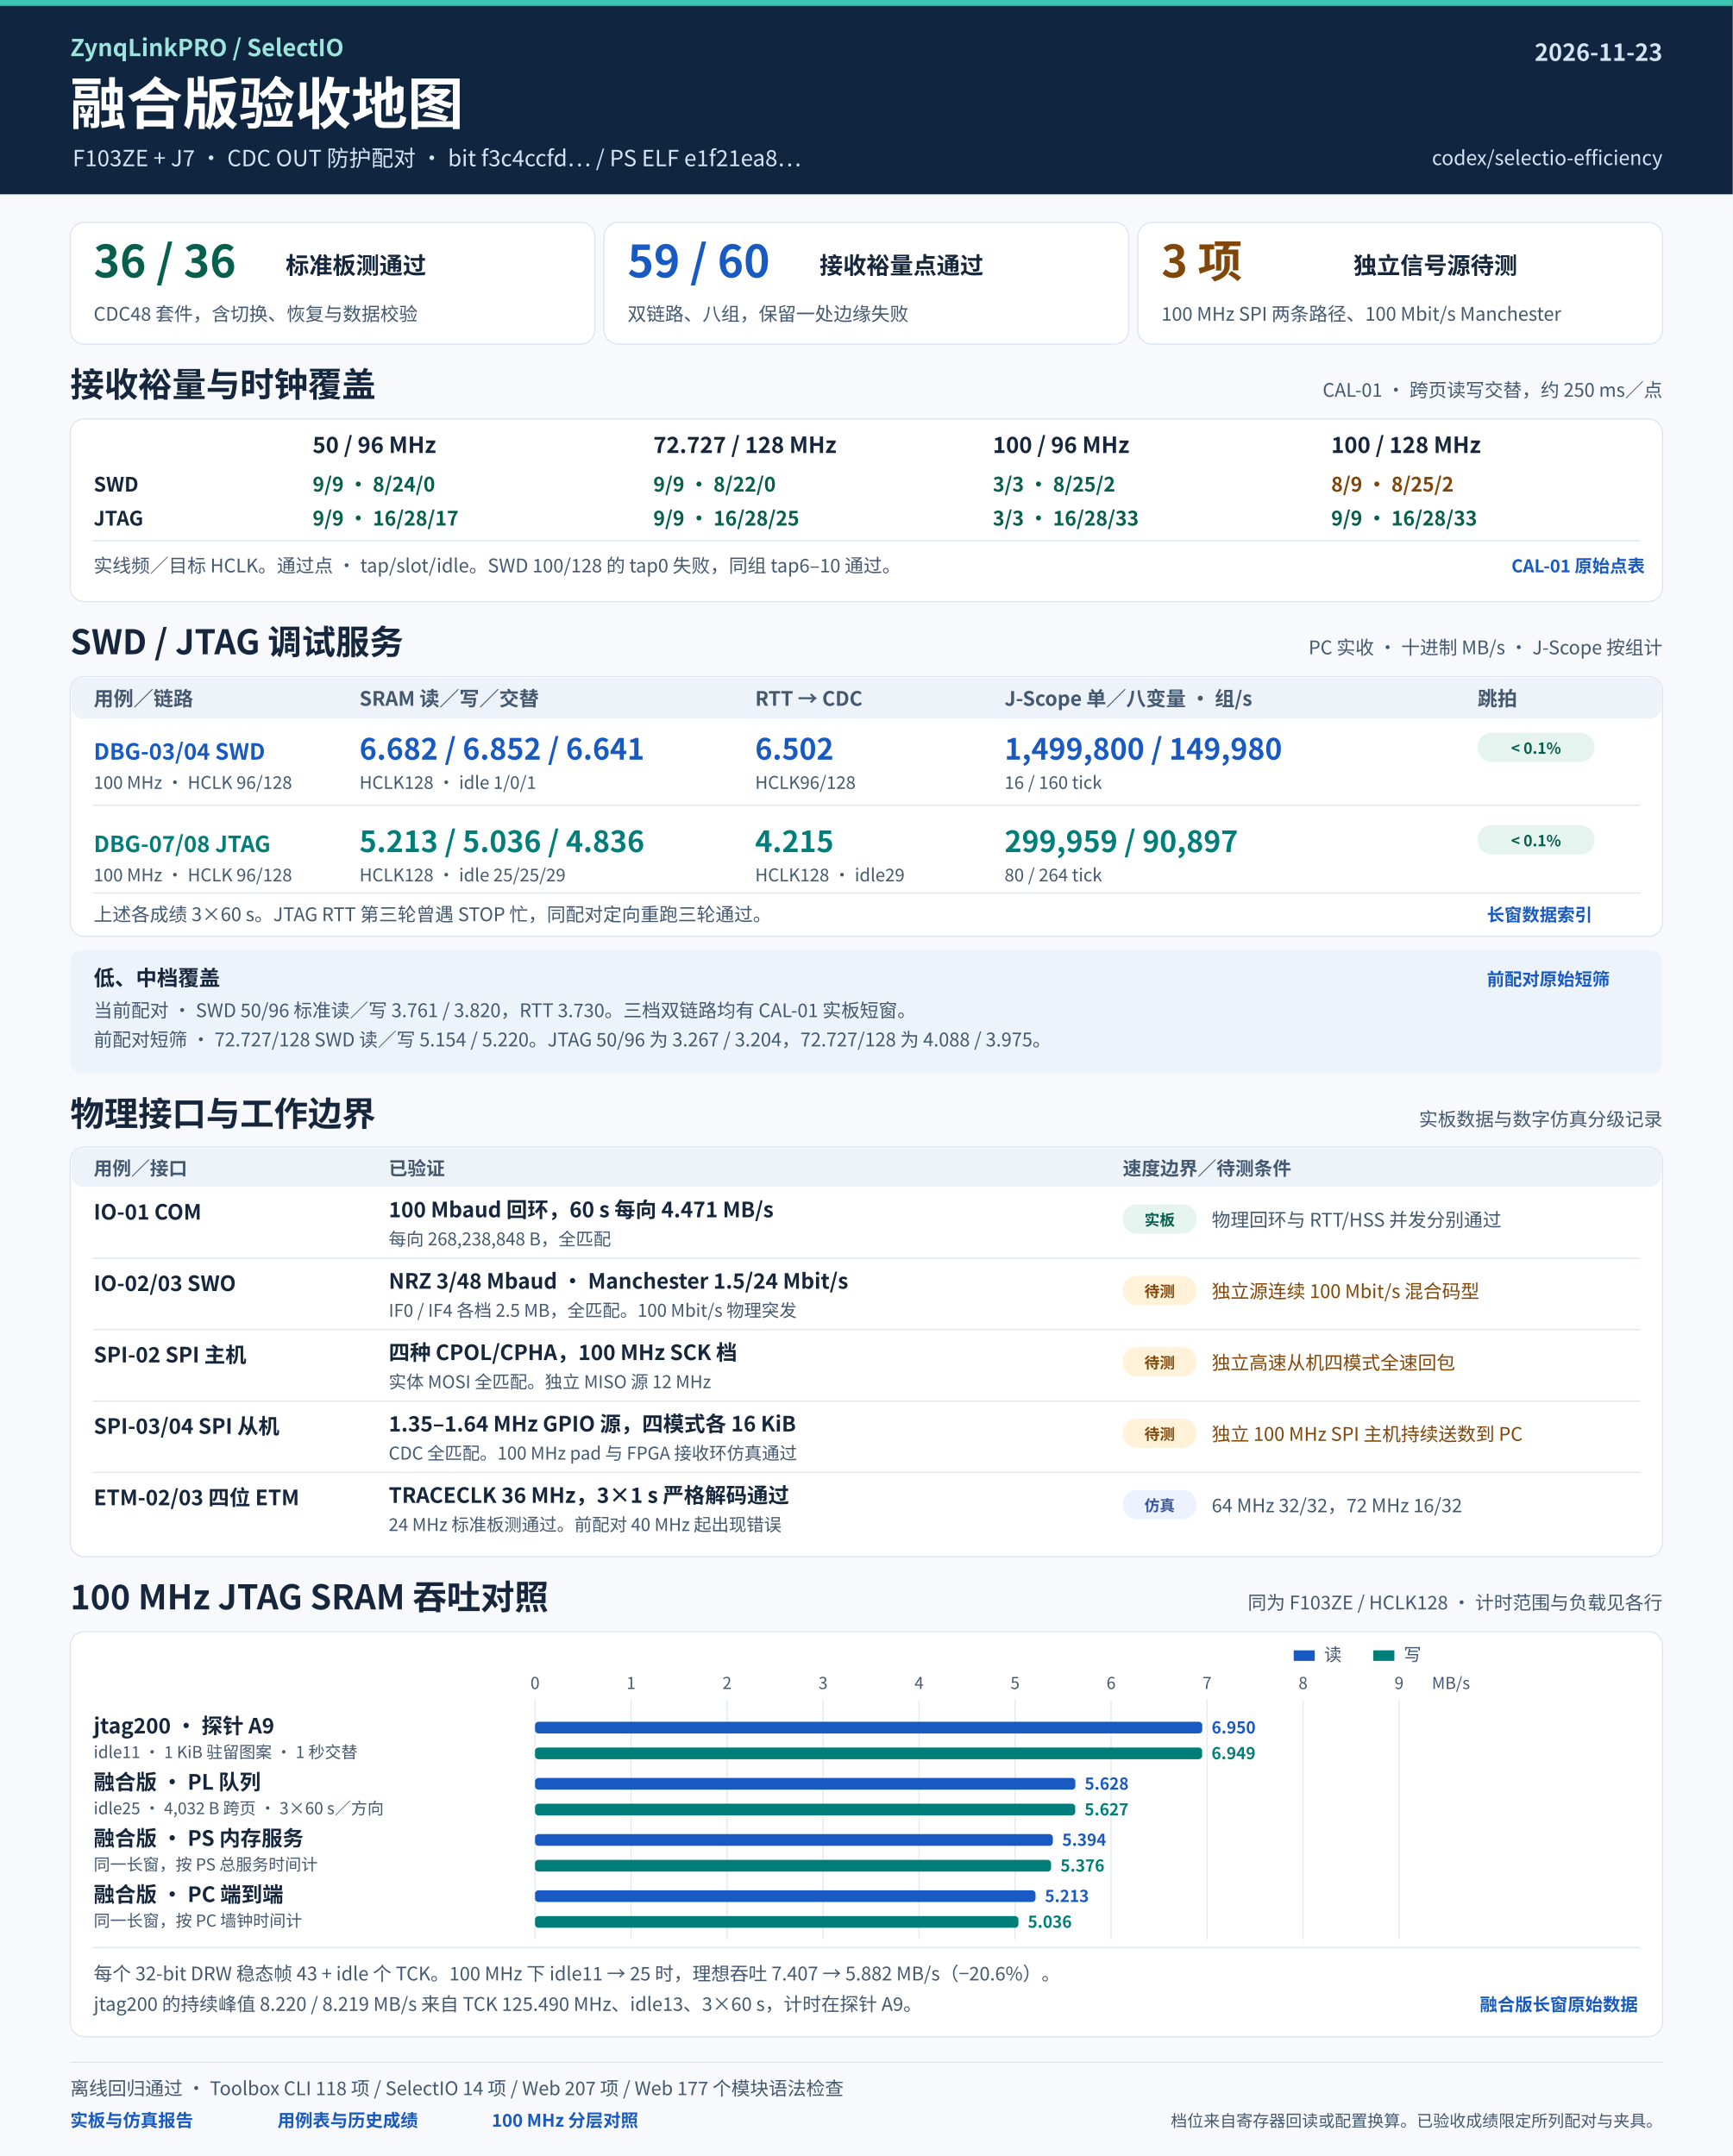
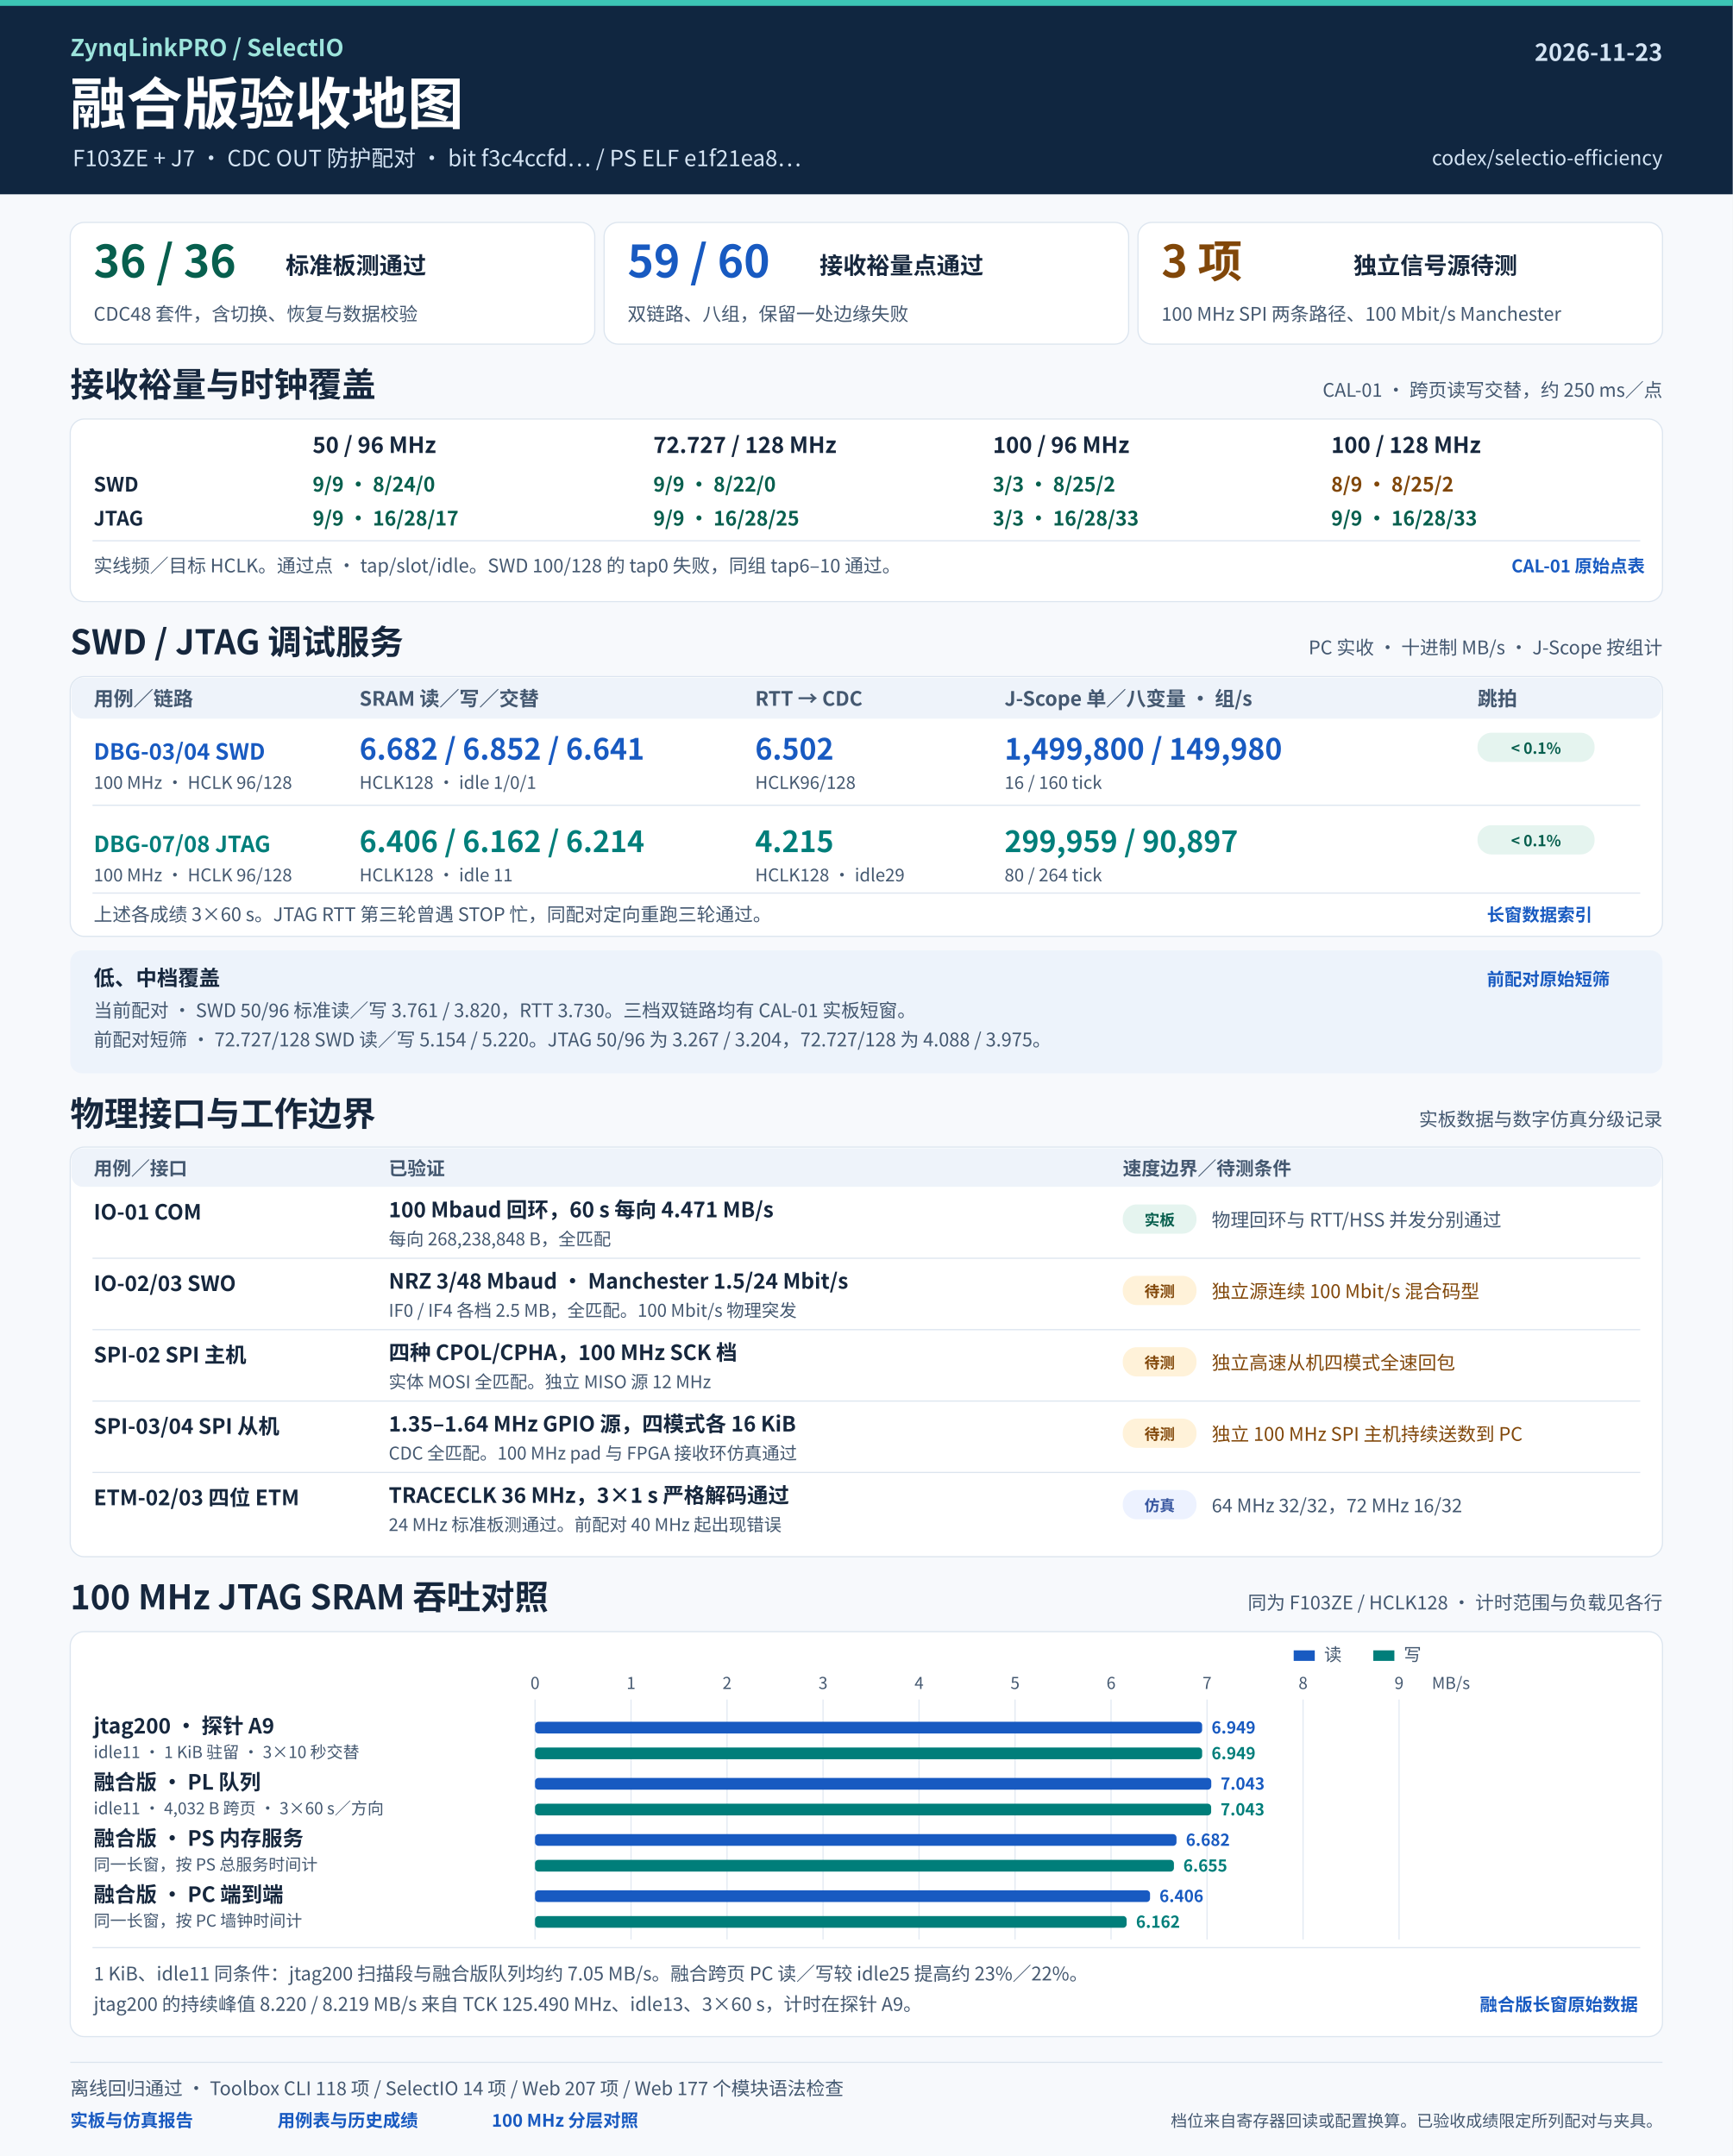
<svg xmlns="http://www.w3.org/2000/svg" width="1480" height="1842" viewBox="0 0 1480 1842" role="img" aria-labelledby="map-title map-desc" xml:lang="zh-CN">
  <style>
  text { font-family: "Microsoft YaHei", "Noto Sans CJK SC", "PingFang SC", "WenQuanYi Micro Hei", sans-serif; font-variant-numeric: tabular-nums; }
  a:hover text, a:focus text { text-decoration: underline; }
</style>
  <rect x="0" y="0" width="1480" height="1842" rx="0" fill="#f7f9fc" stroke="none" />
  <rect x="0" y="0" width="1480" height="166" rx="0" fill="#102640" stroke="none" />
  <rect x="0" y="0" width="1480" height="5" rx="0" fill="#3cc5b5" stroke="none" />
  <text x="60" y="48" font-size="20" fill="#9de4dc" font-weight="700" text-anchor="start">ZynqLinkPRO  /  SelectIO</text>
  <text x="60" y="106" font-size="48" fill="#ffffff" font-weight="700" text-anchor="start">融合版验收地图</text>
  <text x="62" y="142" font-size="19" fill="#d4e4f4" font-weight="400" text-anchor="start">F103ZE + J7   ·   CDC OUT 防护配对   ·   bit f3c4ccfd… / PS ELF e1f21ea8…</text>
  <text x="1420" y="52" font-size="20" fill="#d4e4f4" font-weight="600" text-anchor="end">2026-11-23</text>
  <text x="1420" y="141" font-size="17" fill="#d4e4f4" font-weight="500" text-anchor="end">codex/selectio-efficiency</text>
  <rect x="60" y="190" width="448" height="104" rx="12" fill="#fff" stroke="#dce5ef" />
  <text x="80" y="237" font-size="38" fill="#075f4e" font-weight="700" text-anchor="start">36 / 36</text>
  <text x="244" y="234" font-size="20" fill="#16273d" font-weight="600" text-anchor="start">标准板测通过</text>
  <text x="80" y="274" font-size="16" fill="#445870" font-weight="400" text-anchor="start">CDC48 套件，含切换、恢复与数据校验</text>
  <rect x="516" y="190" width="448" height="104" rx="12" fill="#fff" stroke="#dce5ef" />
  <text x="536" y="237" font-size="38" fill="#185ac1" font-weight="700" text-anchor="start">59 / 60</text>
  <text x="700" y="234" font-size="20" fill="#16273d" font-weight="600" text-anchor="start">接收裕量点通过</text>
  <text x="536" y="274" font-size="16" fill="#445870" font-weight="400" text-anchor="start">双链路、八组，保留一处边缘失败</text>
  <rect x="972" y="190" width="448" height="104" rx="12" fill="#fff" stroke="#dce5ef" />
  <text x="992" y="237" font-size="38" fill="#814709" font-weight="700" text-anchor="start">3 项</text>
  <text x="1156" y="234" font-size="20" fill="#16273d" font-weight="600" text-anchor="start">独立信号源待测</text>
  <text x="992" y="274" font-size="16" fill="#445870" font-weight="400" text-anchor="start">100 MHz SPI 两条路径、100 Mbit/s Manchester</text>
  <text x="60" y="339" font-size="29" fill="#16273d" font-weight="700" text-anchor="start">接收裕量与时钟覆盖</text>
  <text x="1420" y="339" font-size="16" fill="#445870" font-weight="400" text-anchor="end">CAL-01 · 跨页读写交替，约 250 ms／点</text>
  <rect x="60" y="358" width="1360" height="156" rx="12" fill="#fff" stroke="#dce5ef" />
  <text x="267" y="387" font-size="19" fill="#16273d" font-weight="700" text-anchor="start">50 / 96 MHz</text>
  <text x="558" y="387" font-size="19" fill="#16273d" font-weight="700" text-anchor="start">72.727 / 128 MHz</text>
  <text x="848" y="387" font-size="19" fill="#16273d" font-weight="700" text-anchor="start">100 / 96 MHz</text>
  <text x="1137" y="387" font-size="19" fill="#16273d" font-weight="700" text-anchor="start">100 / 128 MHz</text>
  <text x="80" y="420" font-size="17" fill="#16273d" font-weight="700" text-anchor="start">SWD</text>
  <text x="80" y="449" font-size="17" fill="#16273d" font-weight="700" text-anchor="start">JTAG</text>
  <text x="267" y="420" font-size="17" fill="#075f4e" font-weight="600" text-anchor="start">9/9 · 8/24/0</text>
  <text x="267" y="449" font-size="17" fill="#075f4e" font-weight="600" text-anchor="start">9/9 · 16/28/17</text>
  <text x="558" y="420" font-size="17" fill="#075f4e" font-weight="600" text-anchor="start">9/9 · 8/22/0</text>
  <text x="558" y="449" font-size="17" fill="#075f4e" font-weight="600" text-anchor="start">9/9 · 16/28/25</text>
  <text x="848" y="420" font-size="17" fill="#075f4e" font-weight="600" text-anchor="start">3/3 · 8/25/2</text>
  <text x="848" y="449" font-size="17" fill="#075f4e" font-weight="600" text-anchor="start">3/3 · 16/28/33</text>
  <text x="1137" y="420" font-size="17" fill="#814709" font-weight="600" text-anchor="start">8/9 · 8/25/2</text>
  <text x="1137" y="449" font-size="17" fill="#075f4e" font-weight="600" text-anchor="start">9/9 · 16/28/33</text>
  <path d="M79 462 L1401 462" fill="none" stroke="#dce5ef" stroke-width="1" />
  <text x="80" y="489" font-size="16" fill="#445870" font-weight="400" text-anchor="start">实线频／目标 HCLK。通过点 · tap/slot/idle。SWD 100/128 的 tap0 失败，同组 tap6–10 通过。</text>
  <a href="rx-guard-cal-01.json">
    <text x="1291" y="489" font-size="15" fill="#185ac1" font-weight="600" text-anchor="start">CAL-01 原始点表</text>
  </a>
  <text x="60" y="559" font-size="29" fill="#16273d" font-weight="700" text-anchor="start">SWD / JTAG 调试服务</text>
  <text x="1420" y="559" font-size="16" fill="#445870" font-weight="400" text-anchor="end">PC 实收 · 十进制 MB/s · J-Scope 按组计</text>
  <rect x="60" y="578" width="1360" height="222" rx="12" fill="#fff" stroke="#dce5ef" />
  <rect x="61" y="579" width="1358" height="35" rx="10" fill="#eef3fa" stroke="none" />
  <text x="80" y="603" font-size="17" fill="#445870" font-weight="700" text-anchor="start">用例／链路</text>
  <text x="307" y="603" font-size="17" fill="#445870" font-weight="700" text-anchor="start">SRAM 读／写／交替</text>
  <text x="645" y="603" font-size="17" fill="#445870" font-weight="700" text-anchor="start">RTT → CDC</text>
  <text x="858" y="603" font-size="17" fill="#445870" font-weight="700" text-anchor="start">J-Scope 单／八变量 · 组/s</text>
  <text x="1262" y="603" font-size="17" fill="#445870" font-weight="700" text-anchor="start">跳拍</text>
  <text x="80" y="649" font-size="19" fill="#185ac1" font-weight="700" text-anchor="start">DBG-03/04   SWD</text>
  <text x="80" y="674" font-size="15" fill="#445870" font-weight="400" text-anchor="start">100 MHz · HCLK 96/128</text>
  <text x="307" y="649" font-size="25" fill="#185ac1" font-weight="700" text-anchor="start">6.682  /  6.852  /  6.641</text>
  <text x="307" y="674" font-size="15" fill="#445870" font-weight="400" text-anchor="start">HCLK128 · idle 1/0/1</text>
  <text x="645" y="649" font-size="25" fill="#185ac1" font-weight="700" text-anchor="start">6.502</text>
  <text x="645" y="674" font-size="15" fill="#445870" font-weight="400" text-anchor="start">HCLK96/128</text>
  <text x="858" y="649" font-size="25" fill="#185ac1" font-weight="700" text-anchor="start">1,499,800  /  149,980</text>
  <text x="858" y="674" font-size="15" fill="#445870" font-weight="400" text-anchor="start">16 / 160 tick</text>
  <rect x="1262" y="626" width="100" height="25" rx="12" fill="#e5f4ef" stroke="none" />
  <text x="1312.0" y="644" font-size="13" fill="#075f4e" font-weight="700" text-anchor="middle">&lt; 0.1%</text>
  <text x="80" y="728" font-size="19" fill="#007e7a" font-weight="700" text-anchor="start">DBG-07/08   JTAG</text>
  <text x="80" y="753" font-size="15" fill="#445870" font-weight="400" text-anchor="start">100 MHz · HCLK 96/128</text>
-   <text x="307" y="728" font-size="25" fill="#007e7a" font-weight="700" text-anchor="start">5.213  /  5.036  /  4.836</text>
-   <text x="307" y="753" font-size="15" fill="#445870" font-weight="400" text-anchor="start">HCLK128 · idle 25/25/29</text>
+   <text x="307" y="728" font-size="25" fill="#007e7a" font-weight="700" text-anchor="start">6.406  /  6.162  /  6.214</text>
+   <text x="307" y="753" font-size="15" fill="#445870" font-weight="400" text-anchor="start">HCLK128 · idle 11</text>
  <text x="645" y="728" font-size="25" fill="#007e7a" font-weight="700" text-anchor="start">4.215</text>
  <text x="645" y="753" font-size="15" fill="#445870" font-weight="400" text-anchor="start">HCLK128 · idle29</text>
  <text x="858" y="728" font-size="25" fill="#007e7a" font-weight="700" text-anchor="start">299,959  /  90,897</text>
  <text x="858" y="753" font-size="15" fill="#445870" font-weight="400" text-anchor="start">80 / 264 tick</text>
  <rect x="1262" y="705" width="100" height="25" rx="12" fill="#e5f4ef" stroke="none" />
  <text x="1312.0" y="723" font-size="13" fill="#075f4e" font-weight="700" text-anchor="middle">&lt; 0.1%</text>
  <path d="M79 688 L1401 688" fill="none" stroke="#dce5ef" stroke-width="1" />
  <path d="M79 763 L1401 763" fill="none" stroke="#dce5ef" stroke-width="1" />
  <text x="80" y="787" font-size="16" fill="#445870" font-weight="400" text-anchor="start">上述各成绩 3×60 s。JTAG RTT 第三轮曾遇 STOP 忙，同配对定向重跑三轮通过。</text>
  <a href="rx-guard-performance-acceptance.json">
    <text x="1270" y="787" font-size="15" fill="#185ac1" font-weight="600" text-anchor="start">长窗数据索引</text>
  </a>
  <rect x="60" y="812" width="1360" height="105" rx="10" fill="#edf3fb" stroke="none" />
  <text x="80" y="842" font-size="18" fill="#16273d" font-weight="700" text-anchor="start">低、中档覆盖</text>
  <text x="80" y="869" font-size="16" fill="#445870" font-weight="400" text-anchor="start">当前配对 · SWD 50/96 标准读／写 3.761 / 3.820，RTT 3.730。三档双链路均有 CAL-01 实板短窗。</text>
  <text x="80" y="894" font-size="16" fill="#445870" font-weight="400" text-anchor="start">前配对短筛 · 72.727/128 SWD 读／写 5.154 / 5.220。JTAG 50/96 为 3.267 / 3.204，72.727/128 为 4.088 / 3.975。</text>
  <a href="sparse-debug-screen-v1.json">
    <text x="1270" y="842" font-size="15" fill="#185ac1" font-weight="600" text-anchor="start">前配对原始短筛</text>
  </a>
  <text x="60" y="962" font-size="29" fill="#16273d" font-weight="700" text-anchor="start">物理接口与工作边界</text>
  <text x="1420" y="962" font-size="16" fill="#445870" font-weight="400" text-anchor="end">实板数据与数字仿真分级记录</text>
  <rect x="60" y="980" width="1360" height="350" rx="12" fill="#fff" stroke="#dce5ef" />
  <rect x="61" y="981" width="1358" height="33" rx="10" fill="#eef3fa" stroke="none" />
  <text x="80" y="1004" font-size="16" fill="#445870" font-weight="700" text-anchor="start">用例／接口</text>
  <text x="332" y="1004" font-size="16" fill="#445870" font-weight="700" text-anchor="start">已验证</text>
  <text x="959" y="1004" font-size="16" fill="#445870" font-weight="700" text-anchor="start">速度边界／待测条件</text>
  <text x="80" y="1042" font-size="18" fill="#16273d" font-weight="700" text-anchor="start">IO-01   COM</text>
  <text x="332" y="1040" font-size="18" fill="#16273d" font-weight="600" text-anchor="start">100 Mbaud 回环，60 s 每向 4.471 MB/s</text>
  <text x="332" y="1064" font-size="15" fill="#445870" font-weight="400" text-anchor="start">每向 268,238,848 B，全匹配</text>
  <rect x="959" y="1029" width="63" height="25" rx="12" fill="#e5f4ef" stroke="none" />
  <text x="990.5" y="1047" font-size="13" fill="#075f4e" font-weight="700" text-anchor="middle">实板</text>
  <text x="1035" y="1048" font-size="16" fill="#445870" font-weight="400" text-anchor="start">物理回环与 RTT/HSS 并发分别通过</text>
  <path d="M79 1075 L1401 1075" fill="none" stroke="#dce5ef" stroke-width="1" />
  <text x="80" y="1103" font-size="18" fill="#16273d" font-weight="700" text-anchor="start">IO-02/03   SWO</text>
  <text x="332" y="1101" font-size="18" fill="#16273d" font-weight="600" text-anchor="start">NRZ 3/48 Mbaud · Manchester 1.5/24 Mbit/s</text>
  <text x="332" y="1125" font-size="15" fill="#445870" font-weight="400" text-anchor="start">IF0 / IF4 各档 2.5 MB，全匹配。100 Mbit/s 物理突发</text>
  <rect x="959" y="1090" width="63" height="25" rx="12" fill="#fff2d9" stroke="none" />
  <text x="990.5" y="1108" font-size="13" fill="#814709" font-weight="700" text-anchor="middle">待测</text>
  <text x="1035" y="1109" font-size="16" fill="#814709" font-weight="400" text-anchor="start">独立源连续 100 Mbit/s 混合码型</text>
  <path d="M79 1136 L1401 1136" fill="none" stroke="#dce5ef" stroke-width="1" />
  <text x="80" y="1164" font-size="18" fill="#16273d" font-weight="700" text-anchor="start">SPI-02   SPI 主机</text>
  <text x="332" y="1162" font-size="18" fill="#16273d" font-weight="600" text-anchor="start">四种 CPOL/CPHA，100 MHz SCK 档</text>
  <text x="332" y="1186" font-size="15" fill="#445870" font-weight="400" text-anchor="start">实体 MOSI 全匹配。独立 MISO 源 12 MHz</text>
  <rect x="959" y="1151" width="63" height="25" rx="12" fill="#fff2d9" stroke="none" />
  <text x="990.5" y="1169" font-size="13" fill="#814709" font-weight="700" text-anchor="middle">待测</text>
  <text x="1035" y="1170" font-size="16" fill="#814709" font-weight="400" text-anchor="start">独立高速从机四模式全速回包</text>
  <path d="M79 1197 L1401 1197" fill="none" stroke="#dce5ef" stroke-width="1" />
  <text x="80" y="1225" font-size="18" fill="#16273d" font-weight="700" text-anchor="start">SPI-03/04   SPI 从机</text>
  <text x="332" y="1223" font-size="18" fill="#16273d" font-weight="600" text-anchor="start">1.35–1.64 MHz GPIO 源，四模式各 16 KiB</text>
  <text x="332" y="1247" font-size="15" fill="#445870" font-weight="400" text-anchor="start">CDC 全匹配。100 MHz pad 与 FPGA 接收环仿真通过</text>
  <rect x="959" y="1212" width="63" height="25" rx="12" fill="#fff2d9" stroke="none" />
  <text x="990.5" y="1230" font-size="13" fill="#814709" font-weight="700" text-anchor="middle">待测</text>
  <text x="1035" y="1231" font-size="16" fill="#814709" font-weight="400" text-anchor="start">独立 100 MHz SPI 主机持续送数到 PC</text>
  <path d="M79 1258 L1401 1258" fill="none" stroke="#dce5ef" stroke-width="1" />
  <text x="80" y="1286" font-size="18" fill="#16273d" font-weight="700" text-anchor="start">ETM-02/03   四位 ETM</text>
  <text x="332" y="1284" font-size="18" fill="#16273d" font-weight="600" text-anchor="start">TRACECLK 36 MHz，3×1 s 严格解码通过</text>
  <text x="332" y="1308" font-size="15" fill="#445870" font-weight="400" text-anchor="start">24 MHz 标准板测通过。前配对 40 MHz 起出现错误</text>
  <rect x="959" y="1273" width="63" height="25" rx="12" fill="#edf2ff" stroke="none" />
  <text x="990.5" y="1291" font-size="13" fill="#3857a0" font-weight="700" text-anchor="middle">仿真</text>
  <text x="1035" y="1292" font-size="16" fill="#445870" font-weight="400" text-anchor="start">64 MHz 32/32，72 MHz 16/32</text>
  <text x="60" y="1375" font-size="29" fill="#16273d" font-weight="700" text-anchor="start">100 MHz JTAG SRAM 吞吐对照</text>
  <text x="1420" y="1375" font-size="16" fill="#445870" font-weight="400" text-anchor="end">同为 F103ZE / HCLK128 · 计时范围与负载见各行</text>
  <rect x="60" y="1394" width="1360" height="346" rx="12" fill="#fff" stroke="#dce5ef" />
  <path d="M457 1452 L457 1657" fill="none" stroke="#e2e9f2" stroke-width="1" />
  <text x="457" y="1443" font-size="14" fill="#445870" font-weight="400" text-anchor="middle">0</text>
  <path d="M539 1452 L539 1657" fill="none" stroke="#e2e9f2" stroke-width="1" />
  <text x="539" y="1443" font-size="14" fill="#445870" font-weight="400" text-anchor="middle">1</text>
  <path d="M621 1452 L621 1657" fill="none" stroke="#e2e9f2" stroke-width="1" />
  <text x="621" y="1443" font-size="14" fill="#445870" font-weight="400" text-anchor="middle">2</text>
  <path d="M703 1452 L703 1657" fill="none" stroke="#e2e9f2" stroke-width="1" />
  <text x="703" y="1443" font-size="14" fill="#445870" font-weight="400" text-anchor="middle">3</text>
  <path d="M785 1452 L785 1657" fill="none" stroke="#e2e9f2" stroke-width="1" />
  <text x="785" y="1443" font-size="14" fill="#445870" font-weight="400" text-anchor="middle">4</text>
  <path d="M867 1452 L867 1657" fill="none" stroke="#e2e9f2" stroke-width="1" />
  <text x="867" y="1443" font-size="14" fill="#445870" font-weight="400" text-anchor="middle">5</text>
  <path d="M949 1452 L949 1657" fill="none" stroke="#e2e9f2" stroke-width="1" />
  <text x="949" y="1443" font-size="14" fill="#445870" font-weight="400" text-anchor="middle">6</text>
  <path d="M1031 1452 L1031 1657" fill="none" stroke="#e2e9f2" stroke-width="1" />
  <text x="1031" y="1443" font-size="14" fill="#445870" font-weight="400" text-anchor="middle">7</text>
  <path d="M1113 1452 L1113 1657" fill="none" stroke="#e2e9f2" stroke-width="1" />
  <text x="1113" y="1443" font-size="14" fill="#445870" font-weight="400" text-anchor="middle">8</text>
  <path d="M1195 1452 L1195 1657" fill="none" stroke="#e2e9f2" stroke-width="1" />
  <text x="1195" y="1443" font-size="14" fill="#445870" font-weight="400" text-anchor="middle">9</text>
  <text x="1223" y="1443" font-size="14" fill="#445870" font-weight="400" text-anchor="start">MB/s</text>
  <rect x="1105" y="1410" width="18" height="9" rx="0" fill="#185ac1" stroke="none" />
  <text x="1131" y="1419" font-size="15" fill="#445870" font-weight="400" text-anchor="start">读</text>
  <rect x="1173" y="1410" width="18" height="9" rx="0" fill="#007e7a" stroke="none" />
  <text x="1199" y="1419" font-size="15" fill="#445870" font-weight="400" text-anchor="start">写</text>
  <text x="80" y="1481" font-size="18" fill="#16273d" font-weight="700" text-anchor="start">jtag200 · 探针 A9</text>
-   <text x="80" y="1502" font-size="14" fill="#445870" font-weight="400" text-anchor="start">idle11 · 1 KiB 驻留图案 · 1 秒交替</text>
-   <rect x="457" y="1471" width="569.9" height="10" rx="3" fill="#185ac1" stroke="none" />
-   <text x="1034.9" y="1481" font-size="14" fill="#185ac1" font-weight="700" text-anchor="start">6.950</text>
+   <text x="80" y="1502" font-size="14" fill="#445870" font-weight="400" text-anchor="start">idle11 · 1 KiB 驻留 · 3×10 秒交替</text>
+   <rect x="457" y="1471" width="569.8" height="10" rx="3" fill="#185ac1" stroke="none" />
+   <text x="1034.8" y="1481" font-size="14" fill="#185ac1" font-weight="700" text-anchor="start">6.949</text>
  <rect x="457" y="1493" width="569.8" height="10" rx="3" fill="#007e7a" stroke="none" />
  <text x="1034.8" y="1503" font-size="14" fill="#007e7a" font-weight="700" text-anchor="start">6.949</text>
  <text x="80" y="1529" font-size="18" fill="#16273d" font-weight="700" text-anchor="start">融合版 · PL 队列</text>
-   <text x="80" y="1550" font-size="14" fill="#445870" font-weight="400" text-anchor="start">idle25 · 4,032 B 跨页 · 3×60 s／方向</text>
-   <rect x="457" y="1519" width="461.5" height="10" rx="3" fill="#185ac1" stroke="none" />
-   <text x="926.5" y="1529" font-size="14" fill="#185ac1" font-weight="700" text-anchor="start">5.628</text>
-   <rect x="457" y="1541" width="461.4" height="10" rx="3" fill="#007e7a" stroke="none" />
-   <text x="926.4" y="1551" font-size="14" fill="#007e7a" font-weight="700" text-anchor="start">5.627</text>
+   <text x="80" y="1550" font-size="14" fill="#445870" font-weight="400" text-anchor="start">idle11 · 4,032 B 跨页 · 3×60 s／方向</text>
+   <rect x="457" y="1519" width="577.6" height="10" rx="3" fill="#185ac1" stroke="none" />
+   <text x="1042.6" y="1529" font-size="14" fill="#185ac1" font-weight="700" text-anchor="start">7.043</text>
+   <rect x="457" y="1541" width="577.5" height="10" rx="3" fill="#007e7a" stroke="none" />
+   <text x="1042.5" y="1551" font-size="14" fill="#007e7a" font-weight="700" text-anchor="start">7.043</text>
  <text x="80" y="1577" font-size="18" fill="#16273d" font-weight="700" text-anchor="start">融合版 · PS 内存服务</text>
  <text x="80" y="1598" font-size="14" fill="#445870" font-weight="400" text-anchor="start">同一长窗，按 PS 总服务时间计</text>
-   <rect x="457" y="1567" width="442.3" height="10" rx="3" fill="#185ac1" stroke="none" />
-   <text x="907.3" y="1577" font-size="14" fill="#185ac1" font-weight="700" text-anchor="start">5.394</text>
-   <rect x="457" y="1589" width="440.8" height="10" rx="3" fill="#007e7a" stroke="none" />
-   <text x="905.8" y="1599" font-size="14" fill="#007e7a" font-weight="700" text-anchor="start">5.376</text>
+   <rect x="457" y="1567" width="547.9" height="10" rx="3" fill="#185ac1" stroke="none" />
+   <text x="1012.9" y="1577" font-size="14" fill="#185ac1" font-weight="700" text-anchor="start">6.682</text>
+   <rect x="457" y="1589" width="545.7" height="10" rx="3" fill="#007e7a" stroke="none" />
+   <text x="1010.7" y="1599" font-size="14" fill="#007e7a" font-weight="700" text-anchor="start">6.655</text>
  <text x="80" y="1625" font-size="18" fill="#16273d" font-weight="700" text-anchor="start">融合版 · PC 端到端</text>
  <text x="80" y="1646" font-size="14" fill="#445870" font-weight="400" text-anchor="start">同一长窗，按 PC 墙钟时间计</text>
-   <rect x="457" y="1615" width="427.5" height="10" rx="3" fill="#185ac1" stroke="none" />
-   <text x="892.5" y="1625" font-size="14" fill="#185ac1" font-weight="700" text-anchor="start">5.213</text>
-   <rect x="457" y="1637" width="412.9" height="10" rx="3" fill="#007e7a" stroke="none" />
-   <text x="877.9" y="1647" font-size="14" fill="#007e7a" font-weight="700" text-anchor="start">5.036</text>
+   <rect x="457" y="1615" width="525.3" height="10" rx="3" fill="#185ac1" stroke="none" />
+   <text x="990.3" y="1625" font-size="14" fill="#185ac1" font-weight="700" text-anchor="start">6.406</text>
+   <rect x="457" y="1637" width="505.3" height="10" rx="3" fill="#007e7a" stroke="none" />
+   <text x="970.3" y="1647" font-size="14" fill="#007e7a" font-weight="700" text-anchor="start">6.162</text>
  <path d="M79 1664 L1401 1664" fill="none" stroke="#dce5ef" stroke-width="1" />
-   <text x="80" y="1692" font-size="16" fill="#445870" font-weight="400" text-anchor="start">每个 32-bit DRW 稳态帧 43 + idle 个 TCK。100 MHz 下 idle11 → 25 时，理想吞吐 7.407 → 5.882 MB/s（−20.6%）。</text>
+   <text x="80" y="1692" font-size="16" fill="#445870" font-weight="400" text-anchor="start">1 KiB、idle11 同条件：jtag200 扫描段与融合版队列均约 7.05 MB/s。融合跨页 PC 读／写较 idle25 提高约 23%／22%。</text>
  <text x="80" y="1718" font-size="16" fill="#445870" font-weight="400" text-anchor="start">jtag200 的持续峰值 8.220 / 8.219 MB/s 来自 TCK 125.490 MHz、idle13、3×60 s，计时在探针 A9。</text>
-   <a href="rx-guard-jtag-idle25-long.json">
+   <a href="jtag100-ab/evidence.json">
    <text x="1264" y="1718" font-size="15" fill="#185ac1" font-weight="600" text-anchor="start">融合版长窗原始数据</text>
  </a>
  <path d="M60 1762 L1420 1762" fill="none" stroke="#dce5ef" stroke-width="1" />
  <text x="60" y="1790" font-size="16" fill="#445870" font-weight="400" text-anchor="start">离线回归通过  ·  Toolbox CLI 118 项  /  SelectIO 14 项  /  Web 207 项  /  Web 177 个模块语法检查</text>
  <a href="README.md">
    <text x="60" y="1817" font-size="15" fill="#185ac1" font-weight="600" text-anchor="start">实板与仿真报告</text>
  </a>
  <a href="../../selectio/fusion-performance-cases.md">
    <text x="237" y="1817" font-size="15" fill="#185ac1" font-weight="600" text-anchor="start">用例表与历史成绩</text>
  </a>
  <a href="../selectio-fusion-20261121/compare100/README.md">
    <text x="420" y="1817" font-size="15" fill="#185ac1" font-weight="600" text-anchor="start">100 MHz 分层对照</text>
  </a>
  <text x="1420" y="1817" font-size="14" fill="#445870" font-weight="400" text-anchor="end">档位来自寄存器回读或配置换算。已验收成绩限定所列配对与夹具。</text>
</svg>
